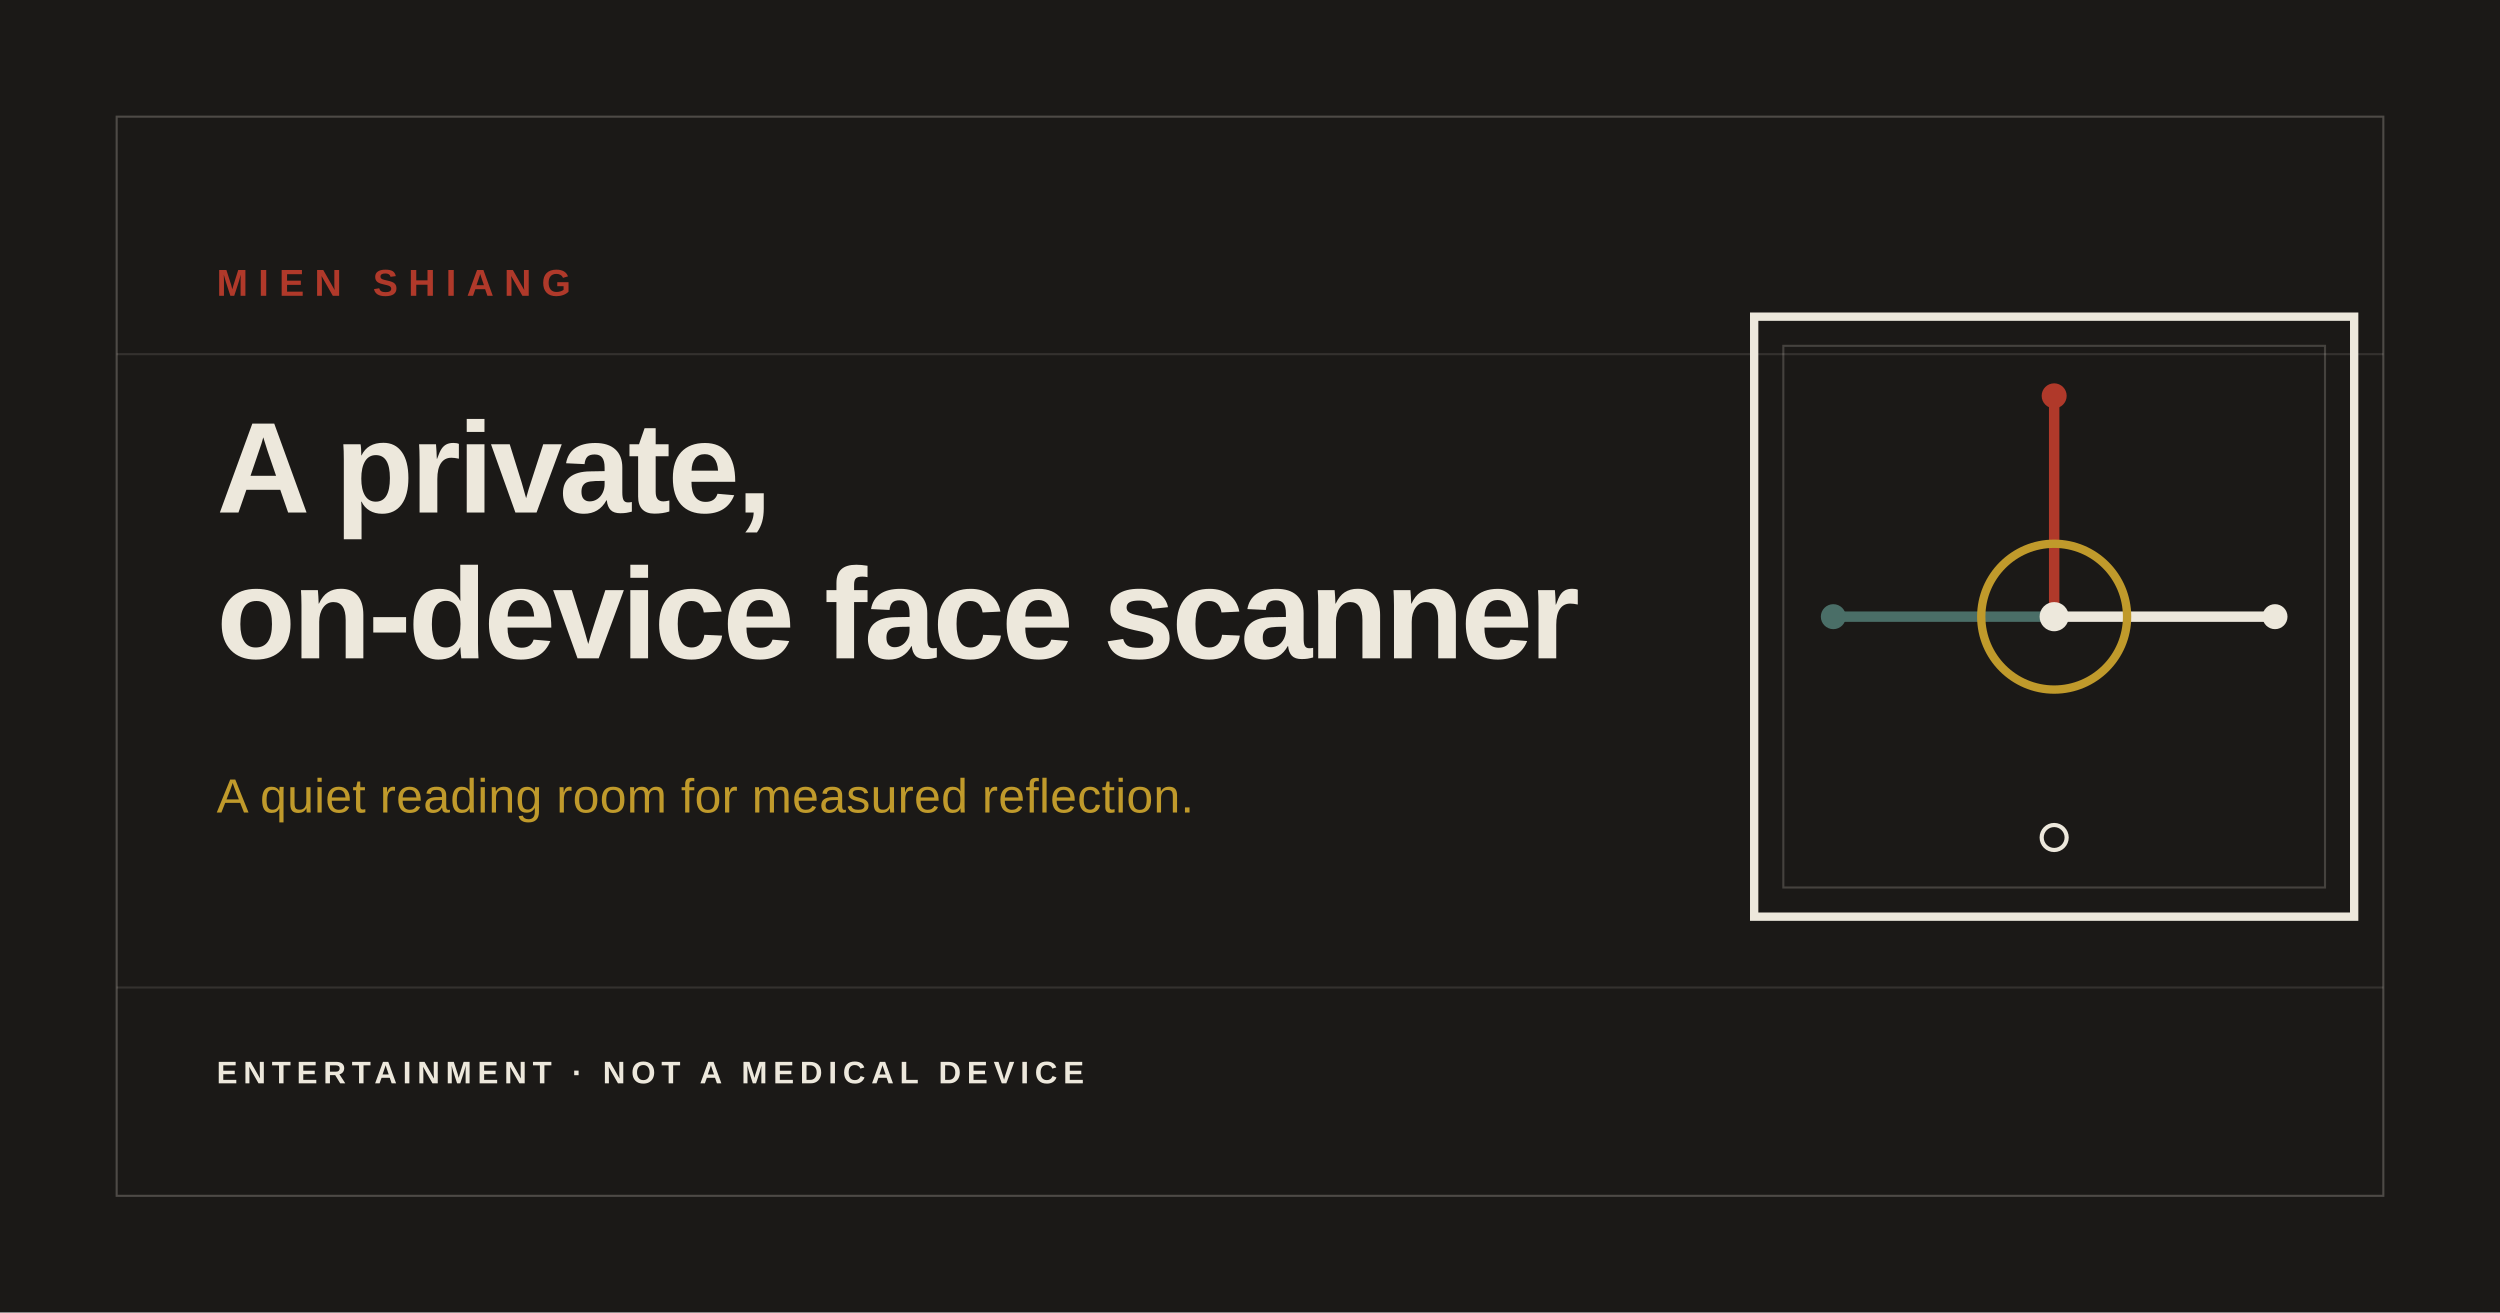
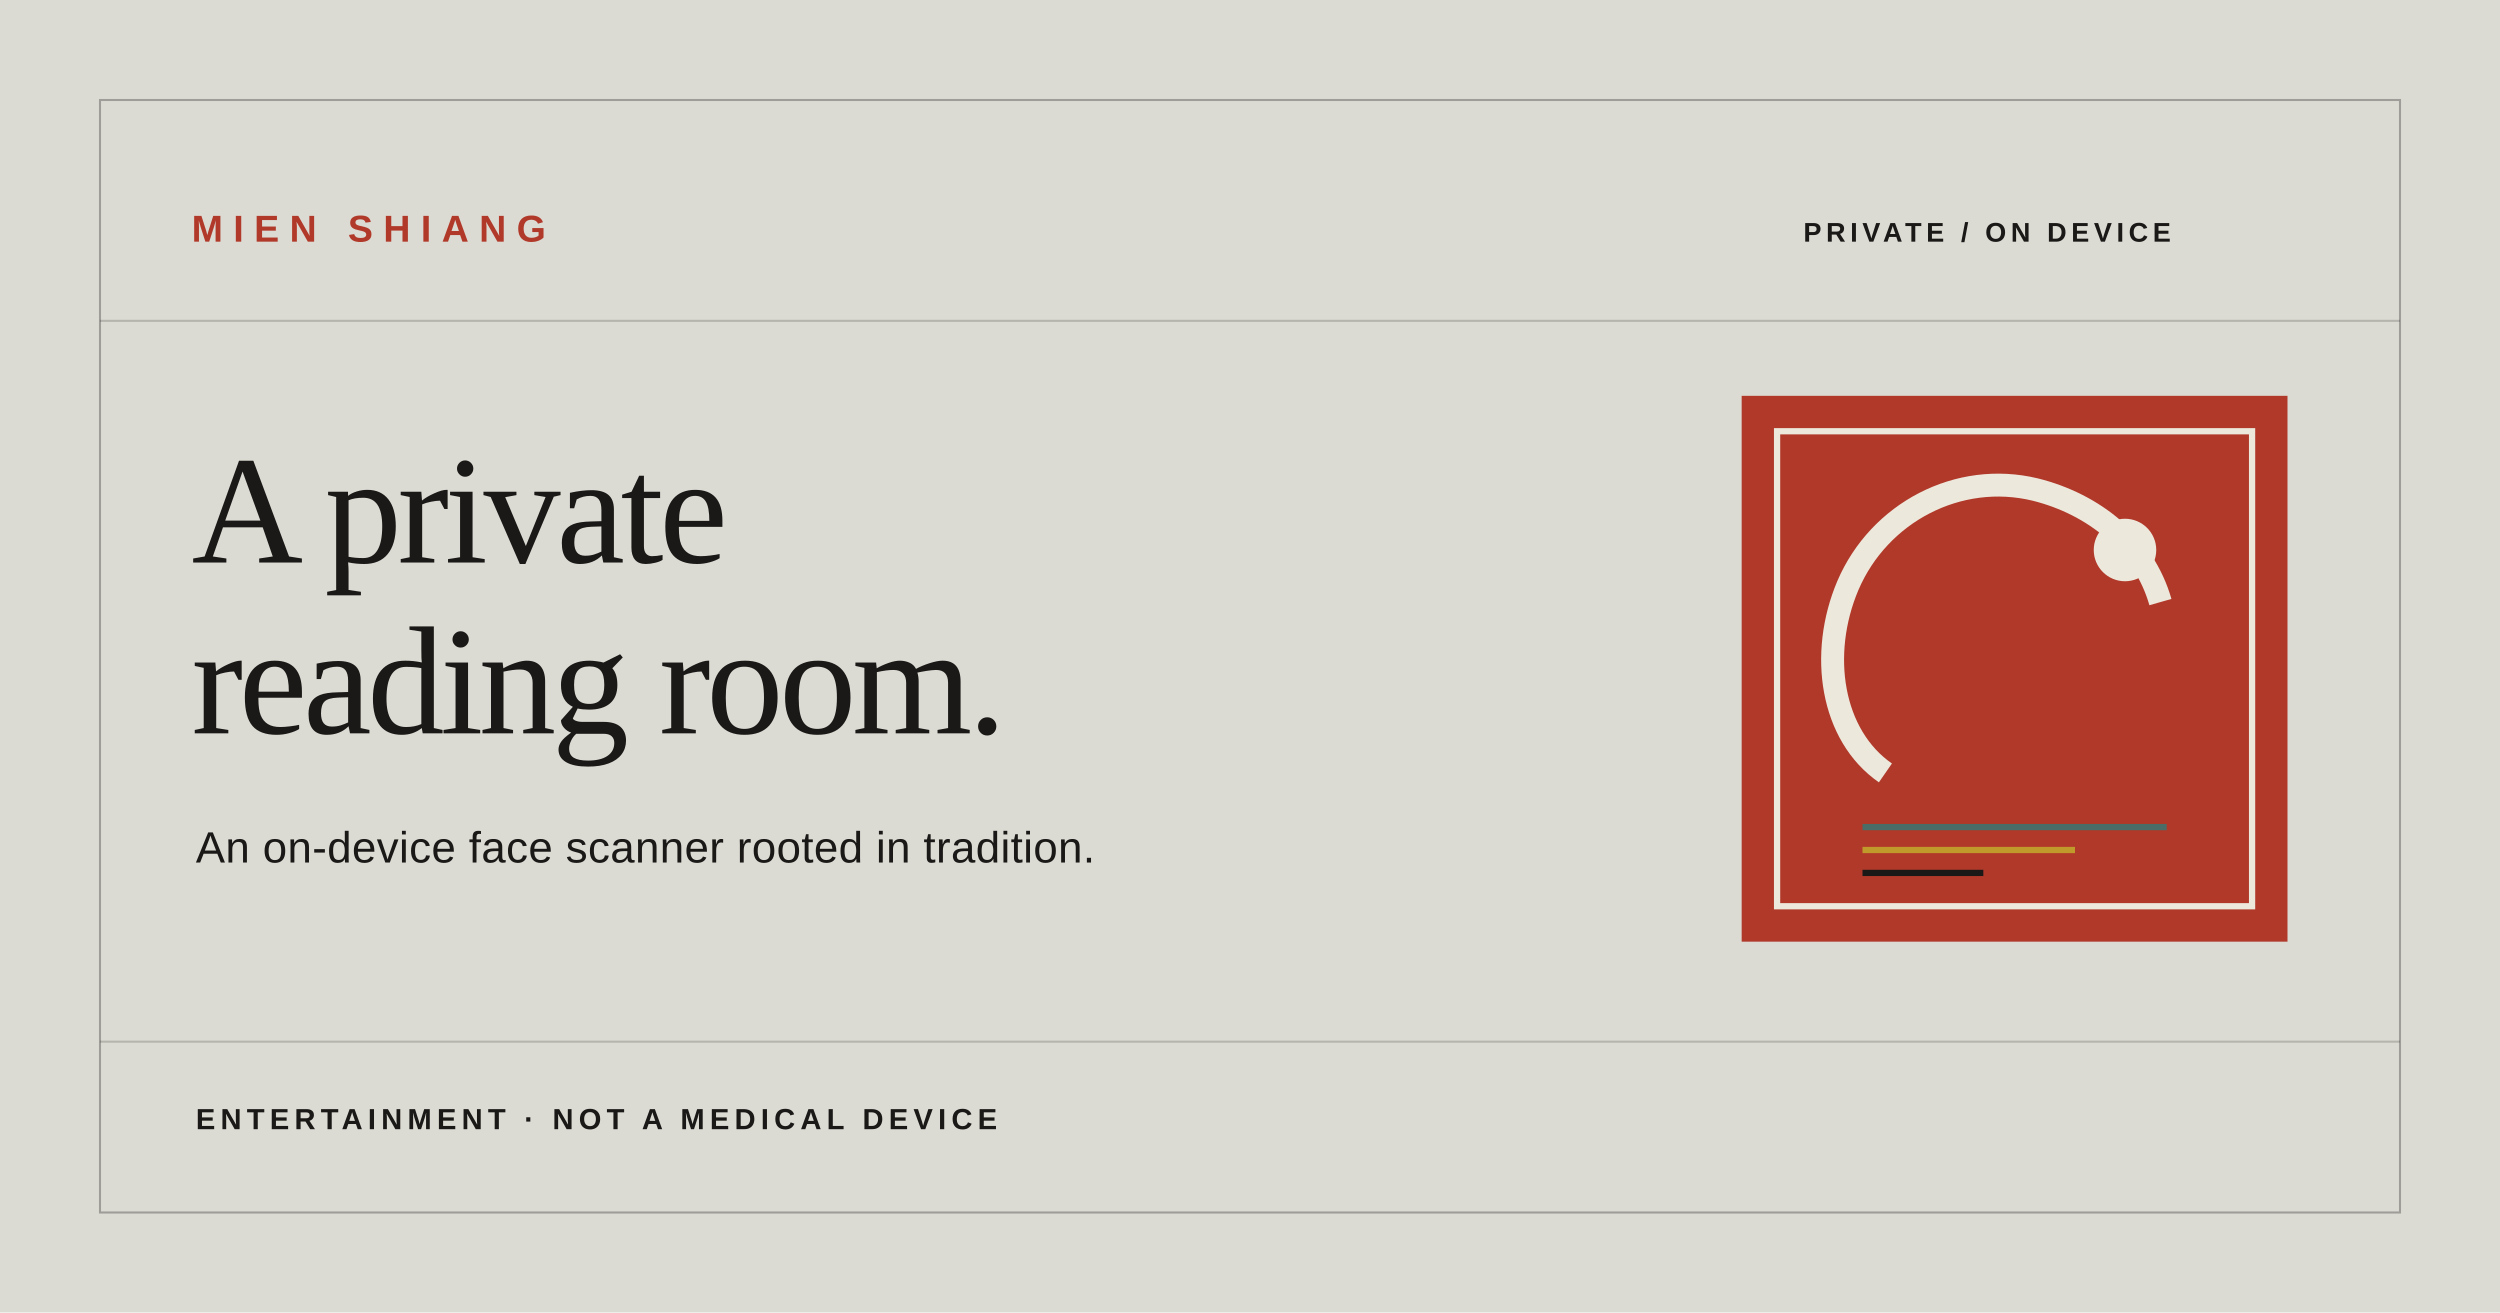
<svg xmlns="http://www.w3.org/2000/svg" width="1200" height="630" viewBox="0 0 1200 630" role="img" aria-labelledby="title desc">
-   <rect width="1200" height="630" fill="#1B1917" />
-   <rect x="56" y="56" width="1088" height="518" fill="none" stroke="#EDE8DC" stroke-opacity=".24" />
-   <path d="M56 170H1144M56 474H1144" stroke="#EDE8DC" stroke-opacity=".12" />
-   <g fill="#EDE8DC" font-family="Arial, Helvetica, sans-serif">
-     <text x="104" y="142" fill="#B0392A" font-size="18" font-weight="700" letter-spacing="5">MIEN SHIANG</text>
-     <text x="104" y="246" font-size="62" font-weight="700" letter-spacing="-1.5">A private,</text>
-     <text x="104" y="316" font-size="62" font-weight="700" letter-spacing="-1.5">on-device face scanner</text>
-     <text x="104" y="390" fill="#C09A2B" font-size="23" letter-spacing=".2">A quiet reading room for measured reflection.</text>
-     <text x="104" y="520" font-size="15" font-weight="700" letter-spacing="2.8">ENTERTAINMENT · NOT A MEDICAL DEVICE</text>
+   <rect width="1200" height="630" fill="#DCDBD3" />
+   <rect x="48" y="48" width="1104" height="534" fill="none" stroke="#1B1917" stroke-opacity=".32" />
+   <path d="M48 154H1152M48 500H1152" stroke="#1B1917" stroke-opacity=".2" />
+   <g fill="#1B1917" font-family="Arial, Helvetica, sans-serif">
+     <text x="92" y="116" fill="#B0392A" font-size="18" font-weight="700" letter-spacing="5">MIEN SHIANG</text>
+     <text x="1042" y="116" font-size="13" font-weight="700" letter-spacing="2.2" text-anchor="end">PRIVATE / ON DEVICE</text>
  </g>
-   <g transform="translate(842 152)">
-     <rect x="0" y="0" width="288" height="288" fill="none" stroke="#EDE8DC" stroke-width="4" />
-     <rect x="14" y="14" width="260" height="260" fill="none" stroke="#EDE8DC" stroke-opacity=".2" />
-     <line x1="144" y1="144" x2="144" y2="38" stroke="#B0392A" stroke-width="5" stroke-linecap="round" />
-     <line x1="144" y1="144" x2="250" y2="144" stroke="#EDE8DC" stroke-width="5" stroke-linecap="round" />
-     <line x1="144" y1="144" x2="144" y2="250" stroke="#1B1917" stroke-width="5" stroke-linecap="round" />
-     <line x1="144" y1="144" x2="38" y2="144" stroke="#4A6E67" stroke-width="5" stroke-linecap="round" />
-     <circle cx="144" cy="144" r="35" fill="none" stroke="#C09A2B" stroke-width="4" />
-     <circle cx="144" cy="144" r="7" fill="#EDE8DC" />
-     <circle cx="144" cy="38" r="6" fill="#B0392A" />
-     <circle cx="250" cy="144" r="6" fill="#EDE8DC" />
-     <circle cx="144" cy="250" r="6" fill="#1B1917" stroke="#EDE8DC" stroke-width="2" />
-     <circle cx="38" cy="144" r="6" fill="#4A6E67" />
+   <g fill="#1B1917" font-family="Georgia, 'Times New Roman', serif">
+     <text x="92" y="270" font-size="74" letter-spacing="-2">A private</text>
+     <text x="92" y="352" font-size="74" letter-spacing="-2">reading room.</text>
+   </g>
+   <g fill="#1B1917" font-family="Arial, Helvetica, sans-serif">
+     <text x="94" y="414" font-size="21" letter-spacing=".2">An on-device face scanner rooted in tradition.</text>
+     <text x="94" y="542" font-size="14" font-weight="700" letter-spacing="2.5">ENTERTAINMENT · NOT A MEDICAL DEVICE</text>
+   </g>
+   <g transform="translate(836 190)">
+     <rect x="0" y="0" width="262" height="262" fill="#B0392A" />
+     <rect x="17" y="17" width="228" height="228" fill="none" stroke="#EDE8DC" stroke-width="3" />
+     <path d="M69 181C43 163 37 124 51 91C66 56 104 36 141 45C169 52 193 71 201 99" fill="none" stroke="#EDE8DC" stroke-width="11" stroke-linecap="butt" />
+     <circle cx="184" cy="74" r="15" fill="#EDE8DC" />
+     <path d="M58 207H204" stroke="#4A6E67" stroke-width="3" />
+     <path d="M58 218H160" stroke="#C09A2B" stroke-width="3" />
+     <path d="M58 229H116" stroke="#1B1917" stroke-width="3" />
  </g>
</svg>
